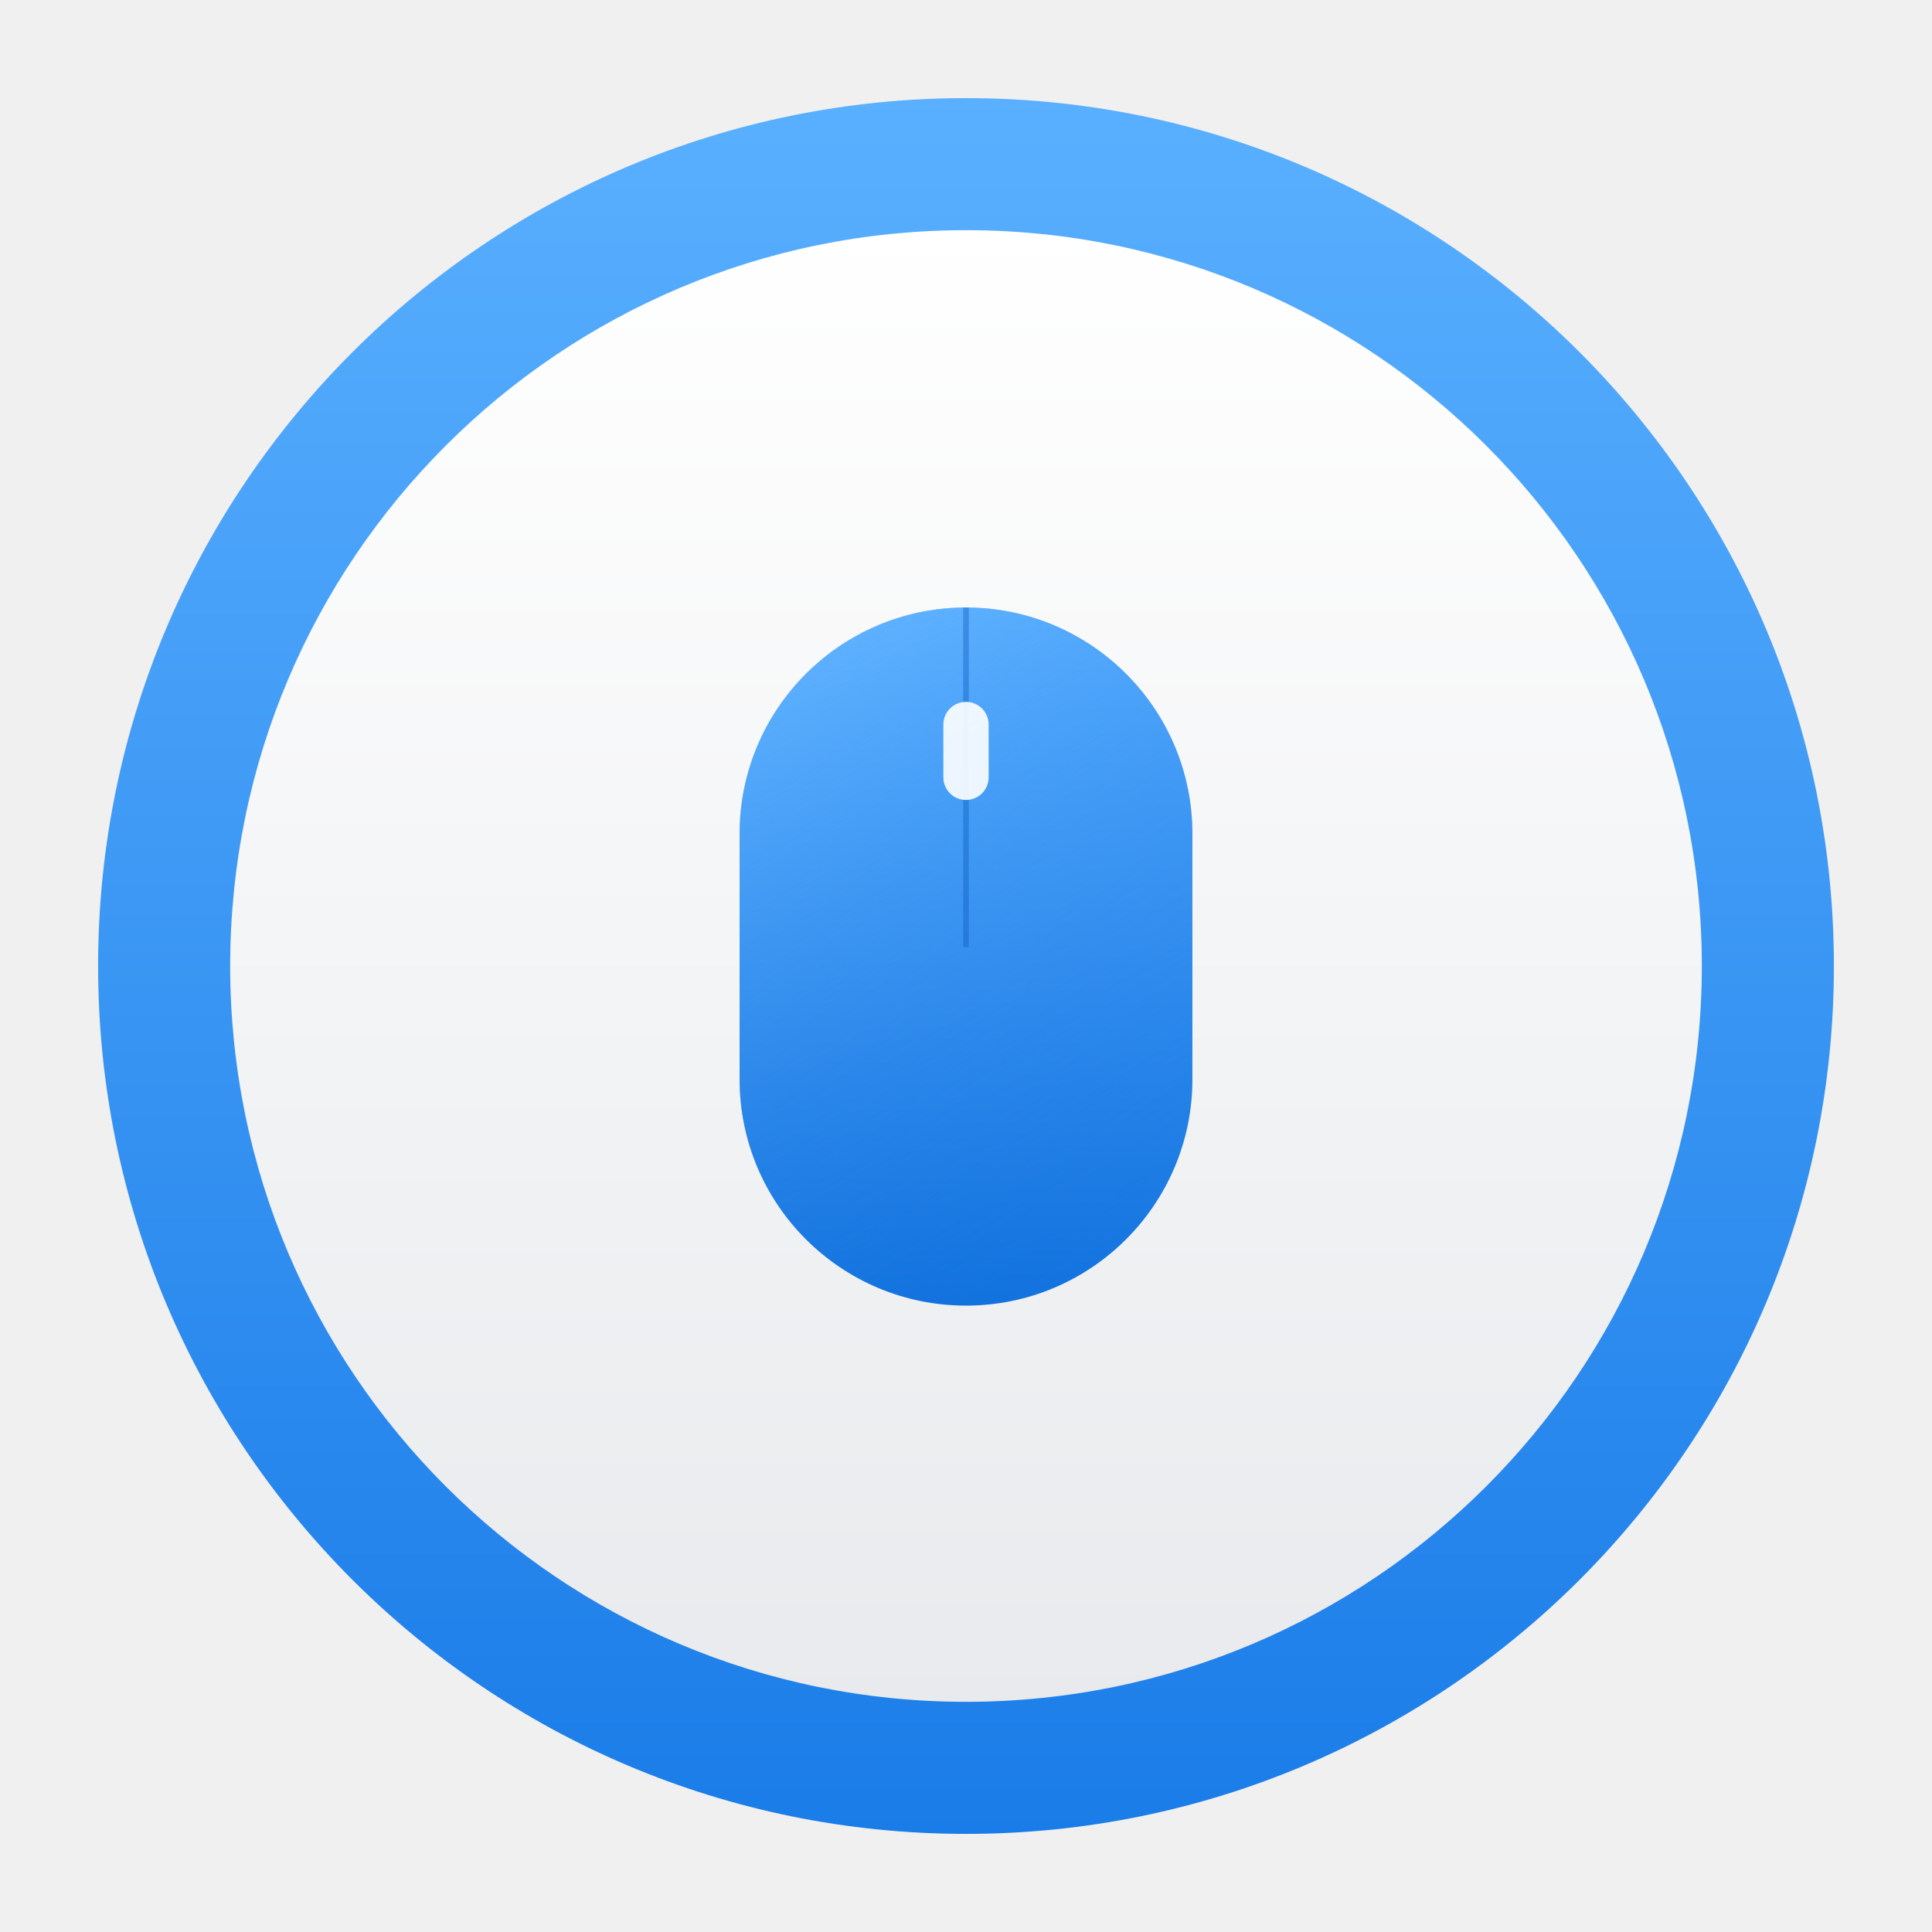
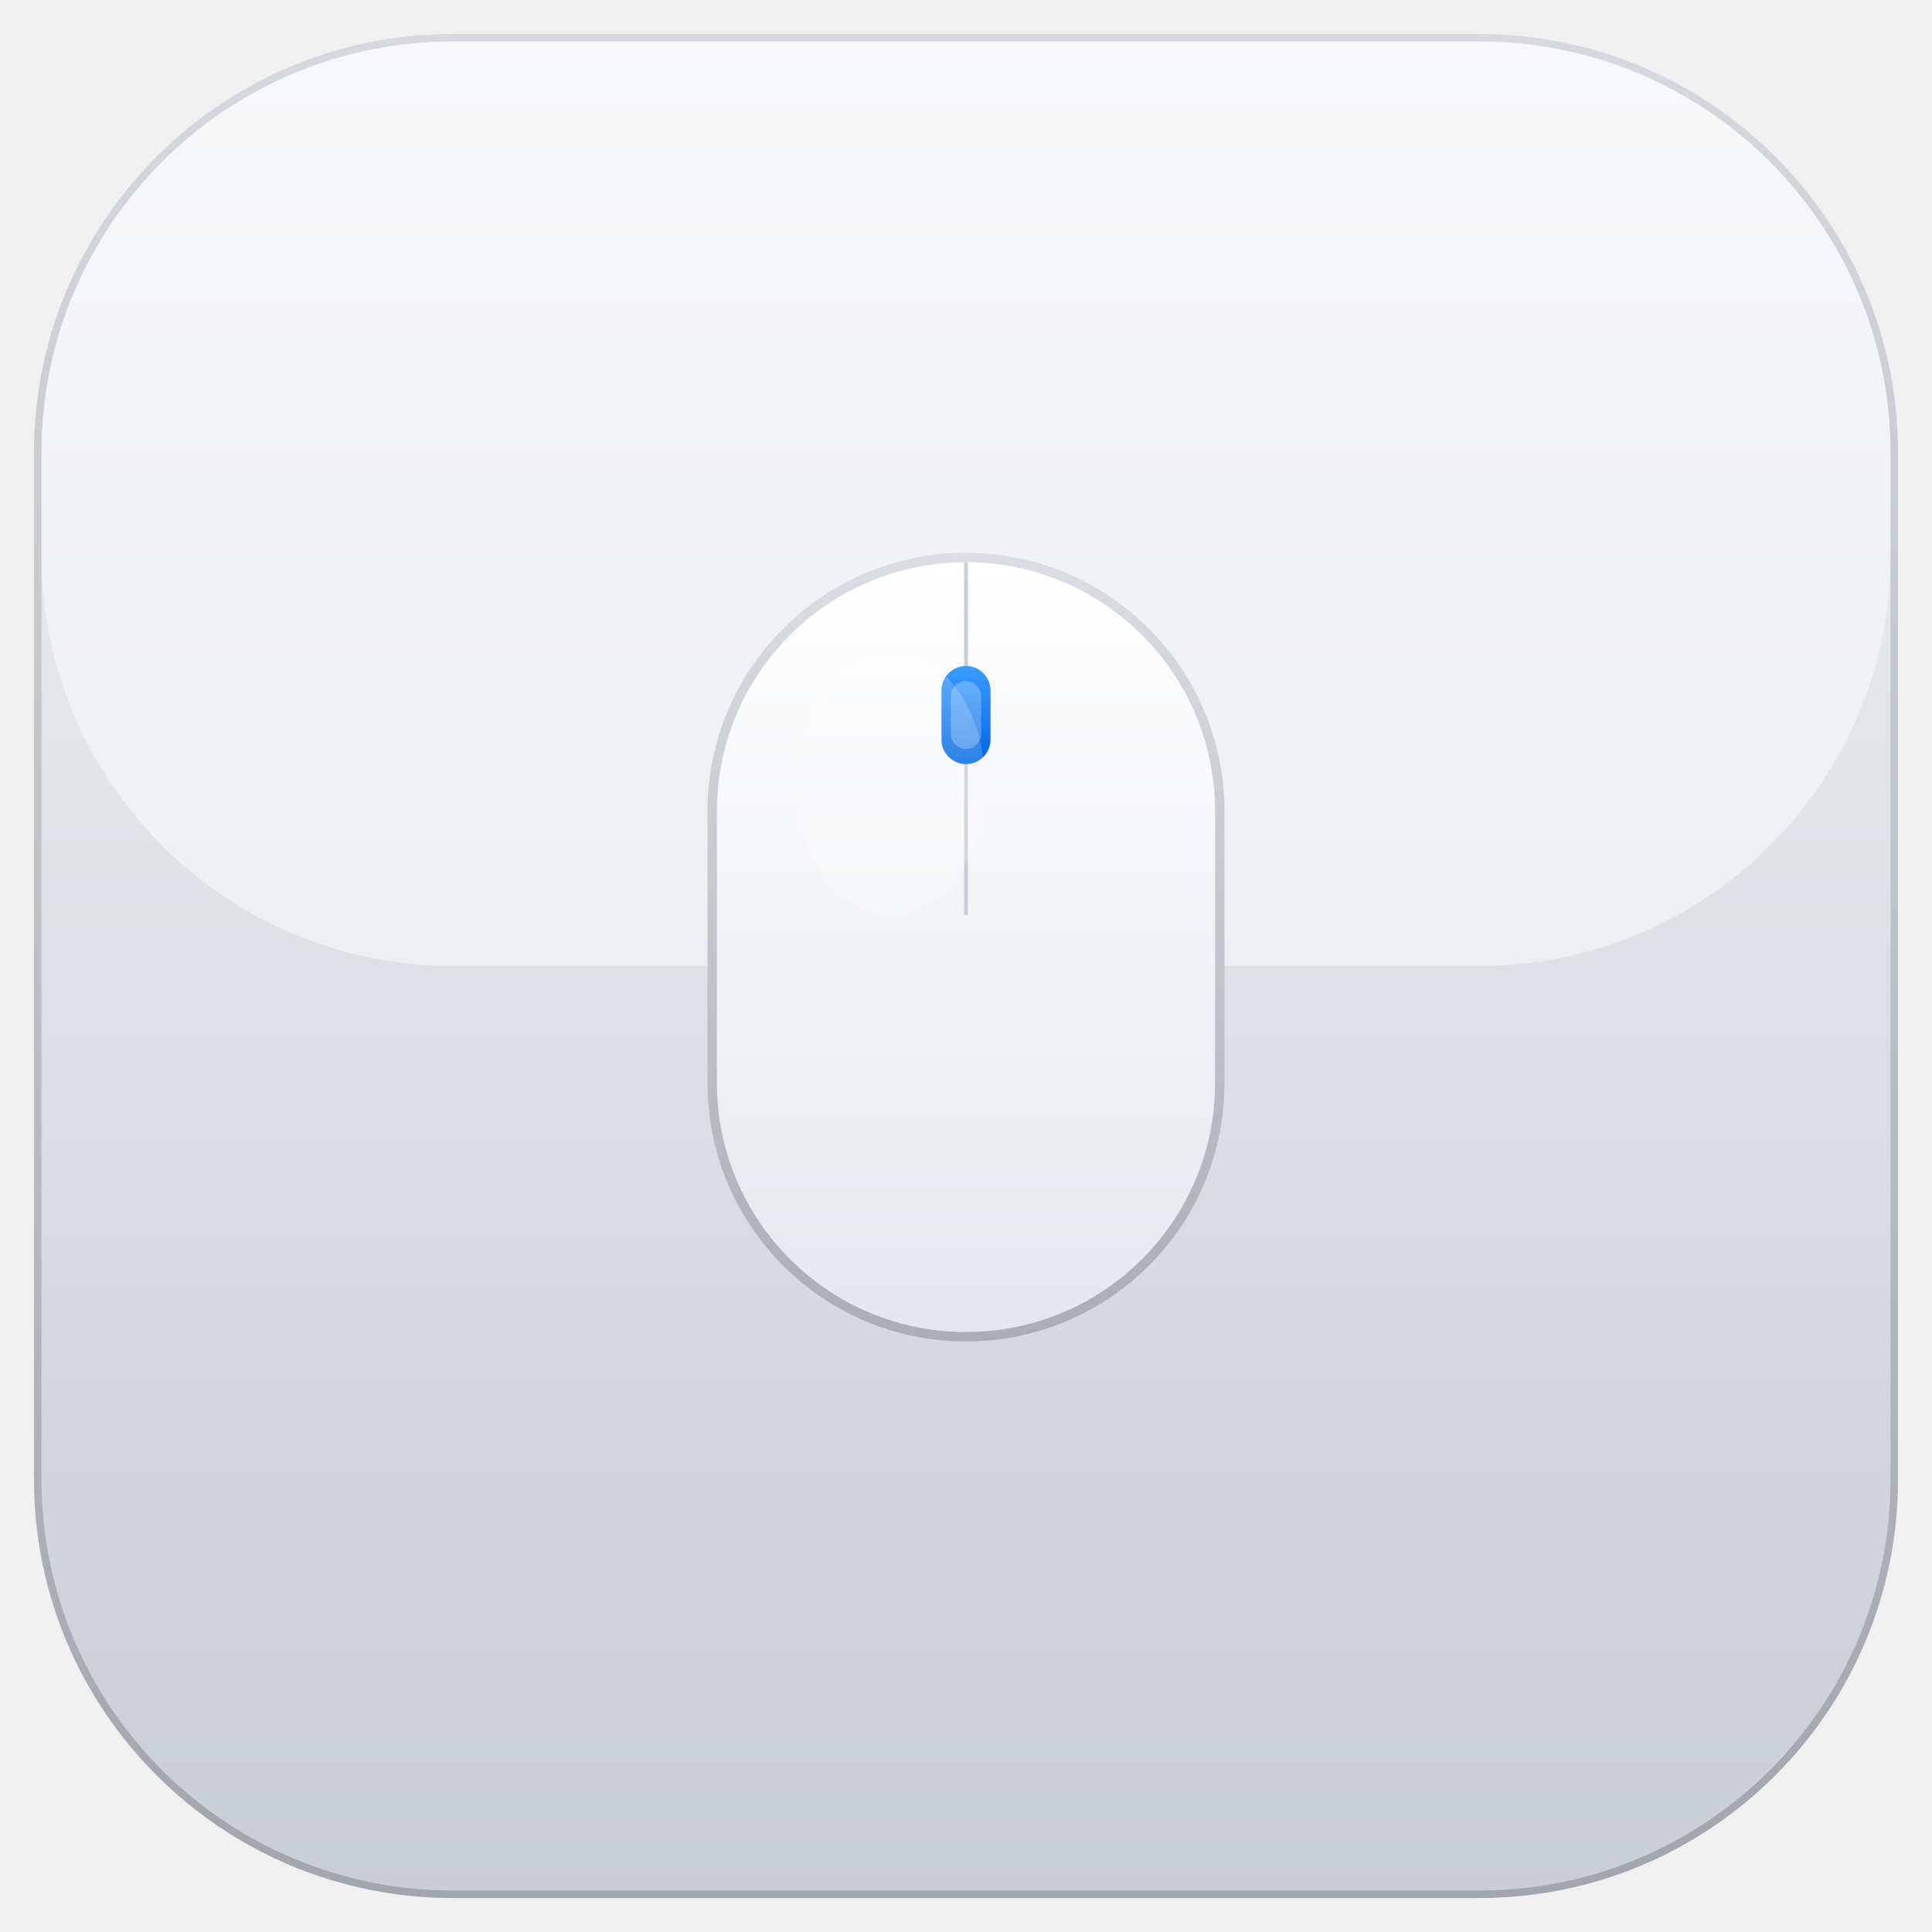
<svg xmlns="http://www.w3.org/2000/svg" viewBox="0 0 1024 1024">
  <defs>
-     <linearGradient id="ring" x1="0" y1="0" x2="0" y2="1">
-       <stop offset="0%" stop-color="#5AB0FF" />
-       <stop offset="100%" stop-color="#1A7CE8" />
+     <linearGradient id="bg" x1="0" y1="0" x2="0" y2="1">
+       <stop offset="0%" stop-color="#F2F3F5" />
+       <stop offset="100%" stop-color="#C9CDD4" />
    </linearGradient>
-     <linearGradient id="disc" x1="0" y1="0" x2="0" y2="1">
+     <linearGradient id="mouseBody" x1="0" y1="0" x2="0" y2="1">
      <stop offset="0%" stop-color="#FFFFFF" />
-       <stop offset="100%" stop-color="#E8EAED" />
+       <stop offset="100%" stop-color="#E4E7EC" />
    </linearGradient>
-     <linearGradient id="mouse" x1="0" y1="0" x2="0" y2="1">
-       <stop offset="0%" stop-color="#4DA6FF" />
-       <stop offset="100%" stop-color="#1272DE" />
+     <linearGradient id="wheel" x1="0" y1="0" x2="0" y2="1">
+       <stop offset="0%" stop-color="#3A9BFF" />
+       <stop offset="100%" stop-color="#0066E0" />
    </linearGradient>
-     <linearGradient id="mouseHighlight" x1="0.3" y1="0" x2="0.7" y2="1">
-       <stop offset="0%" stop-color="#6BBAFF" stop-opacity="0.6" />
-       <stop offset="100%" stop-color="#1272DE" stop-opacity="0" />
+     <linearGradient id="border" x1="0" y1="0" x2="0" y2="1">
+       <stop offset="0%" stop-color="#DADDE3" />
+       <stop offset="100%" stop-color="#A8ADB6" />
    </linearGradient>
-     <filter id="outerShadow" x="-15%" y="-10%" width="130%" height="135%">
-       <feDropShadow dx="0" dy="8" stdDeviation="18" flood-color="#0D47A1" flood-opacity="0.25" />
-     </filter>
-     <filter id="mouseShadow" x="-20%" y="-10%" width="140%" height="135%">
-       <feDropShadow dx="0" dy="6" stdDeviation="10" flood-color="#0D47A1" flood-opacity="0.3" />
+     <linearGradient id="bgBorder" x1="0" y1="0" x2="0" y2="1">
+       <stop offset="0%" stop-color="#D6D9DF" />
+       <stop offset="100%" stop-color="#A0A5AE" />
+     </linearGradient>
+     <filter id="mouseShadow" x="-10%" y="-5%" width="120%" height="125%">
+       <feDropShadow dx="0" dy="5" stdDeviation="7" flood-color="#6B7280" flood-opacity="0.25" />
    </filter>
  </defs>
-   <circle cx="512" cy="512" r="460" fill="url(#ring)" filter="outerShadow" />
-   <circle cx="512" cy="512" r="390" fill="url(#disc)" />
-   <g filter="mouseShadow" transform="translate(512, 512)">
-     <rect x="-120" y="-190" width="240" height="370" rx="120" fill="url(#mouse)" />
-     <rect x="-120" y="-190" width="240" height="370" rx="120" fill="url(#mouseHighlight)" />
-     <line x1="0" y1="-190" x2="0" y2="-10" stroke="#0D5BBF" stroke-width="3" stroke-opacity="0.4" />
-     <rect x="-12" y="-140" width="24" height="52" rx="12" fill="white" opacity="0.9" />
+   <rect x="18" y="18" width="988" height="988" rx="222" ry="222" fill="url(#bgBorder)" />
+   <rect x="22" y="22" width="980" height="980" rx="218" ry="218" fill="url(#bg)" />
+   <rect x="22" y="22" width="980" height="490" rx="218" ry="218" fill="white" opacity="0.45" />
+   <g filter="mouseShadow" transform="translate(512, 505)">
+     <rect x="-137" y="-212" width="274" height="418" rx="137" fill="url(#border)" />
+     <rect x="-132" y="-207" width="264" height="408" rx="132" fill="url(#mouseBody)" />
+     <line x1="0" y1="-207" x2="0" y2="-20" stroke="#C8CDD5" stroke-width="2" />
+     <rect x="-13" y="-152" width="26" height="52" rx="13" fill="url(#wheel)" />
+     <rect x="-8" y="-144" width="16" height="36" rx="8" fill="white" opacity="0.25" />
+     <ellipse cx="-40" cy="-90" rx="50" ry="70" fill="white" opacity="0.18" />
  </g>
</svg>
